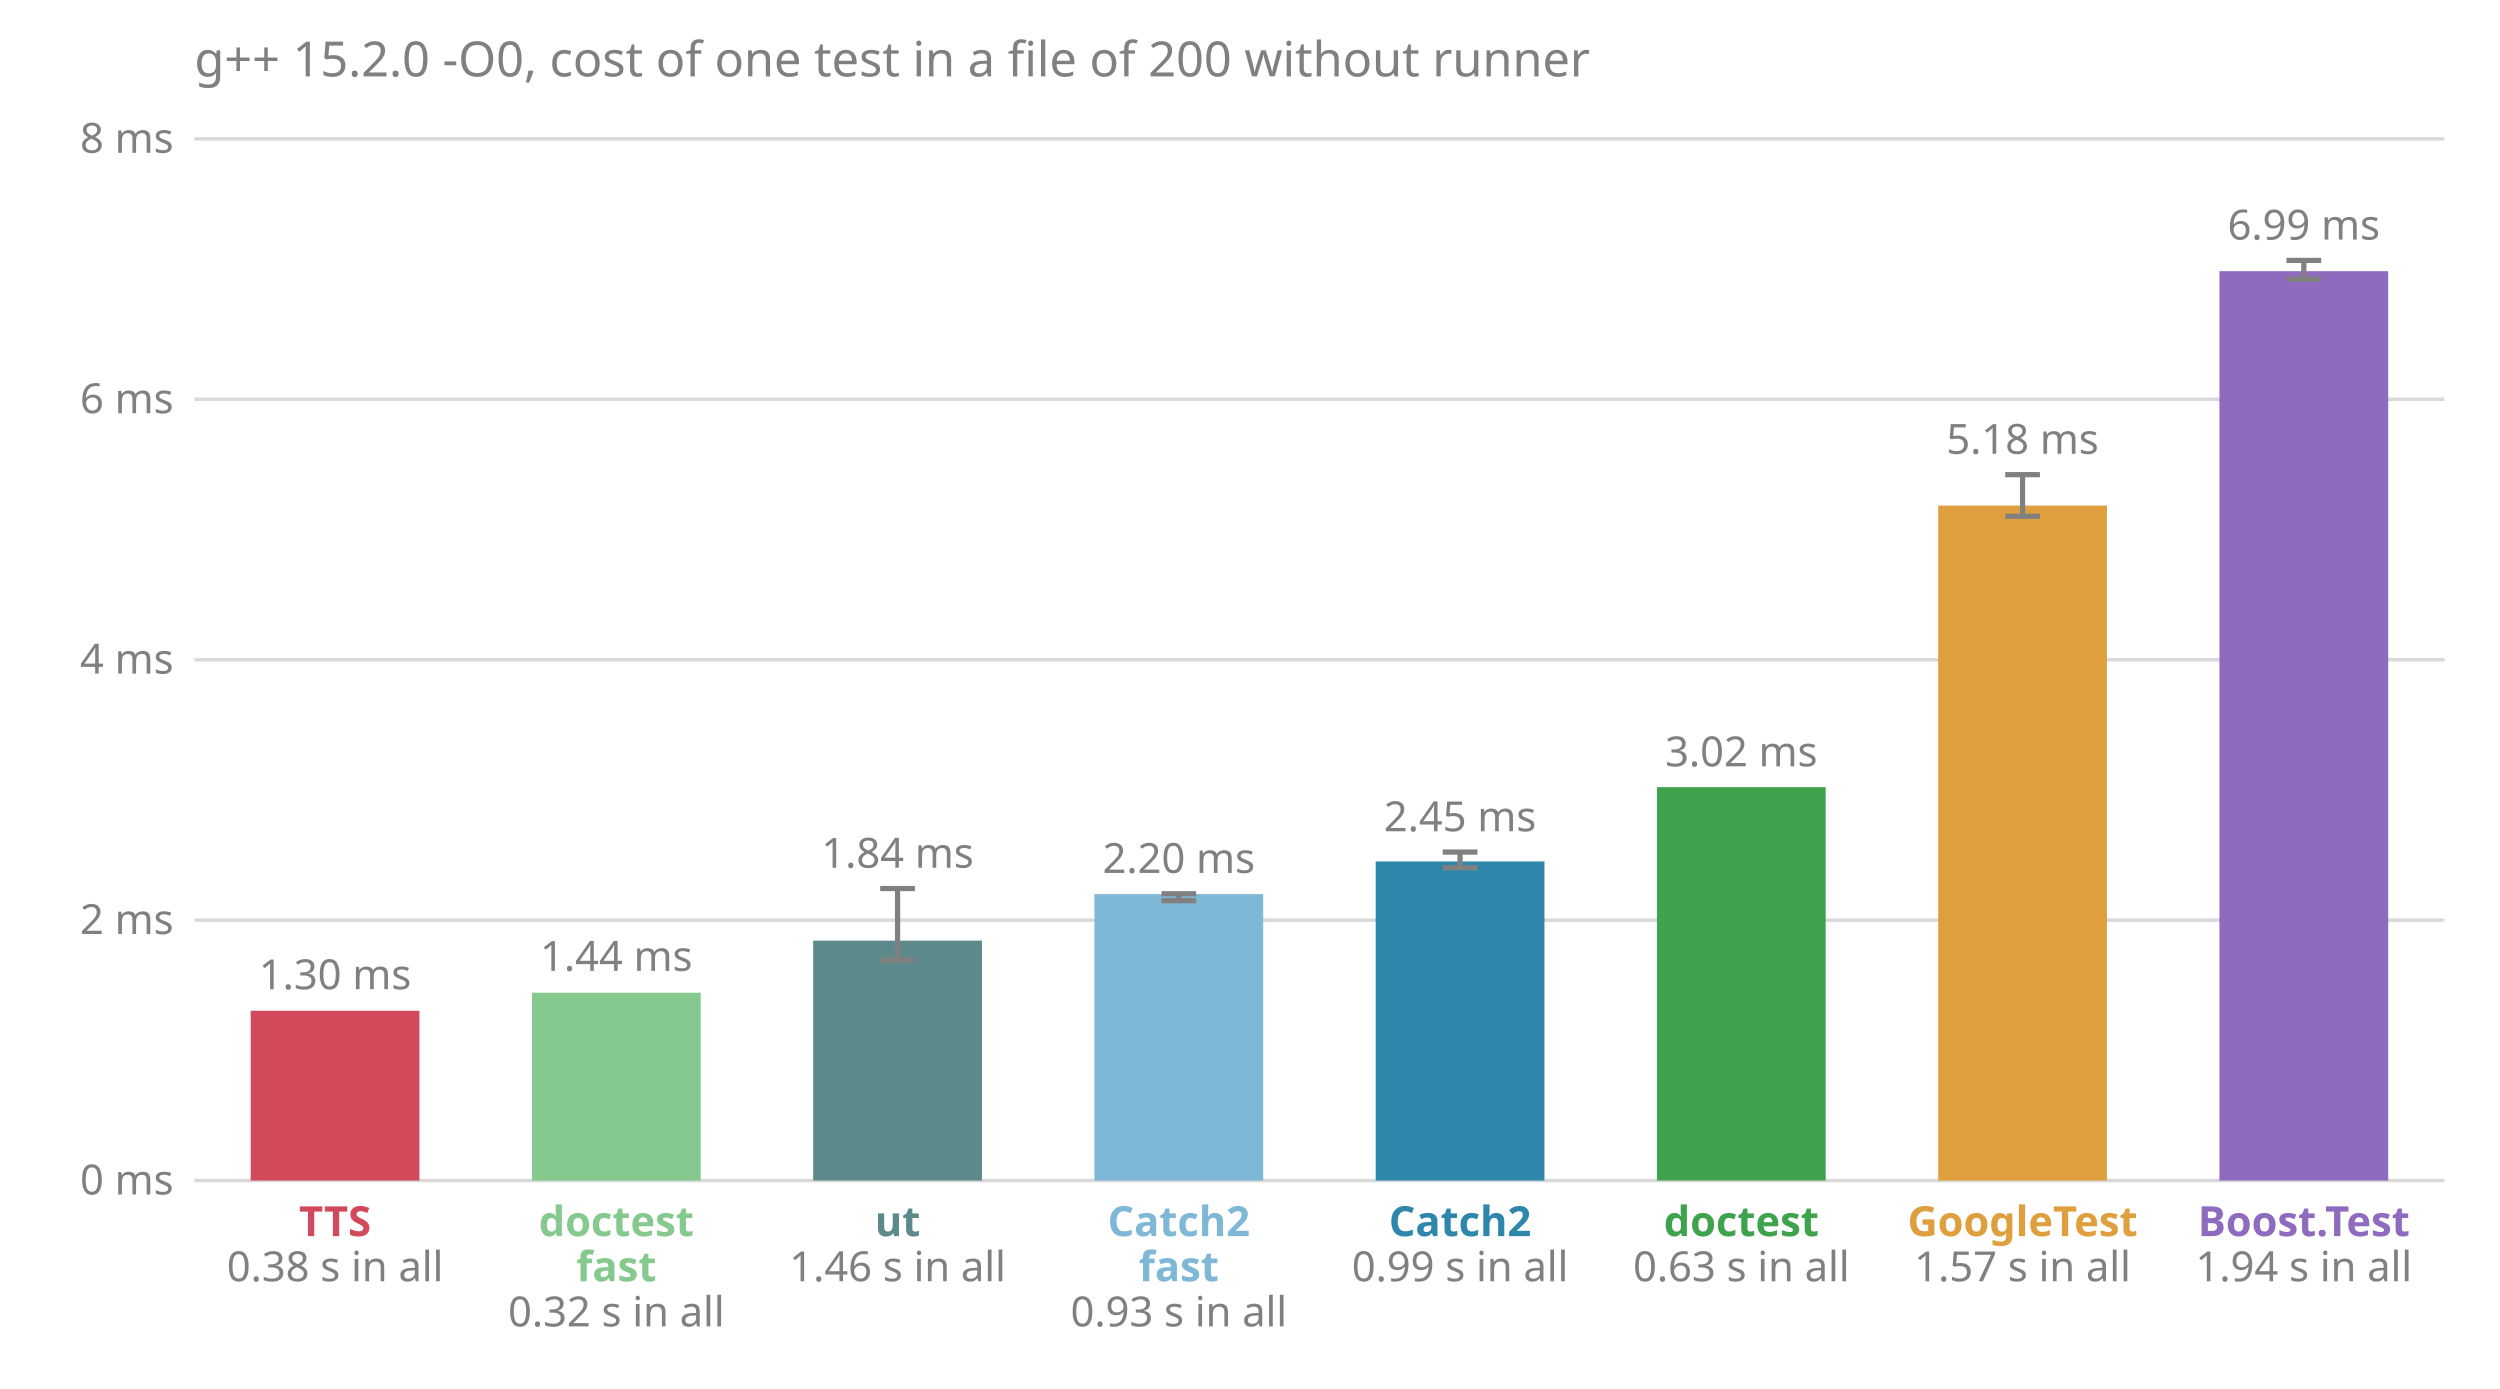
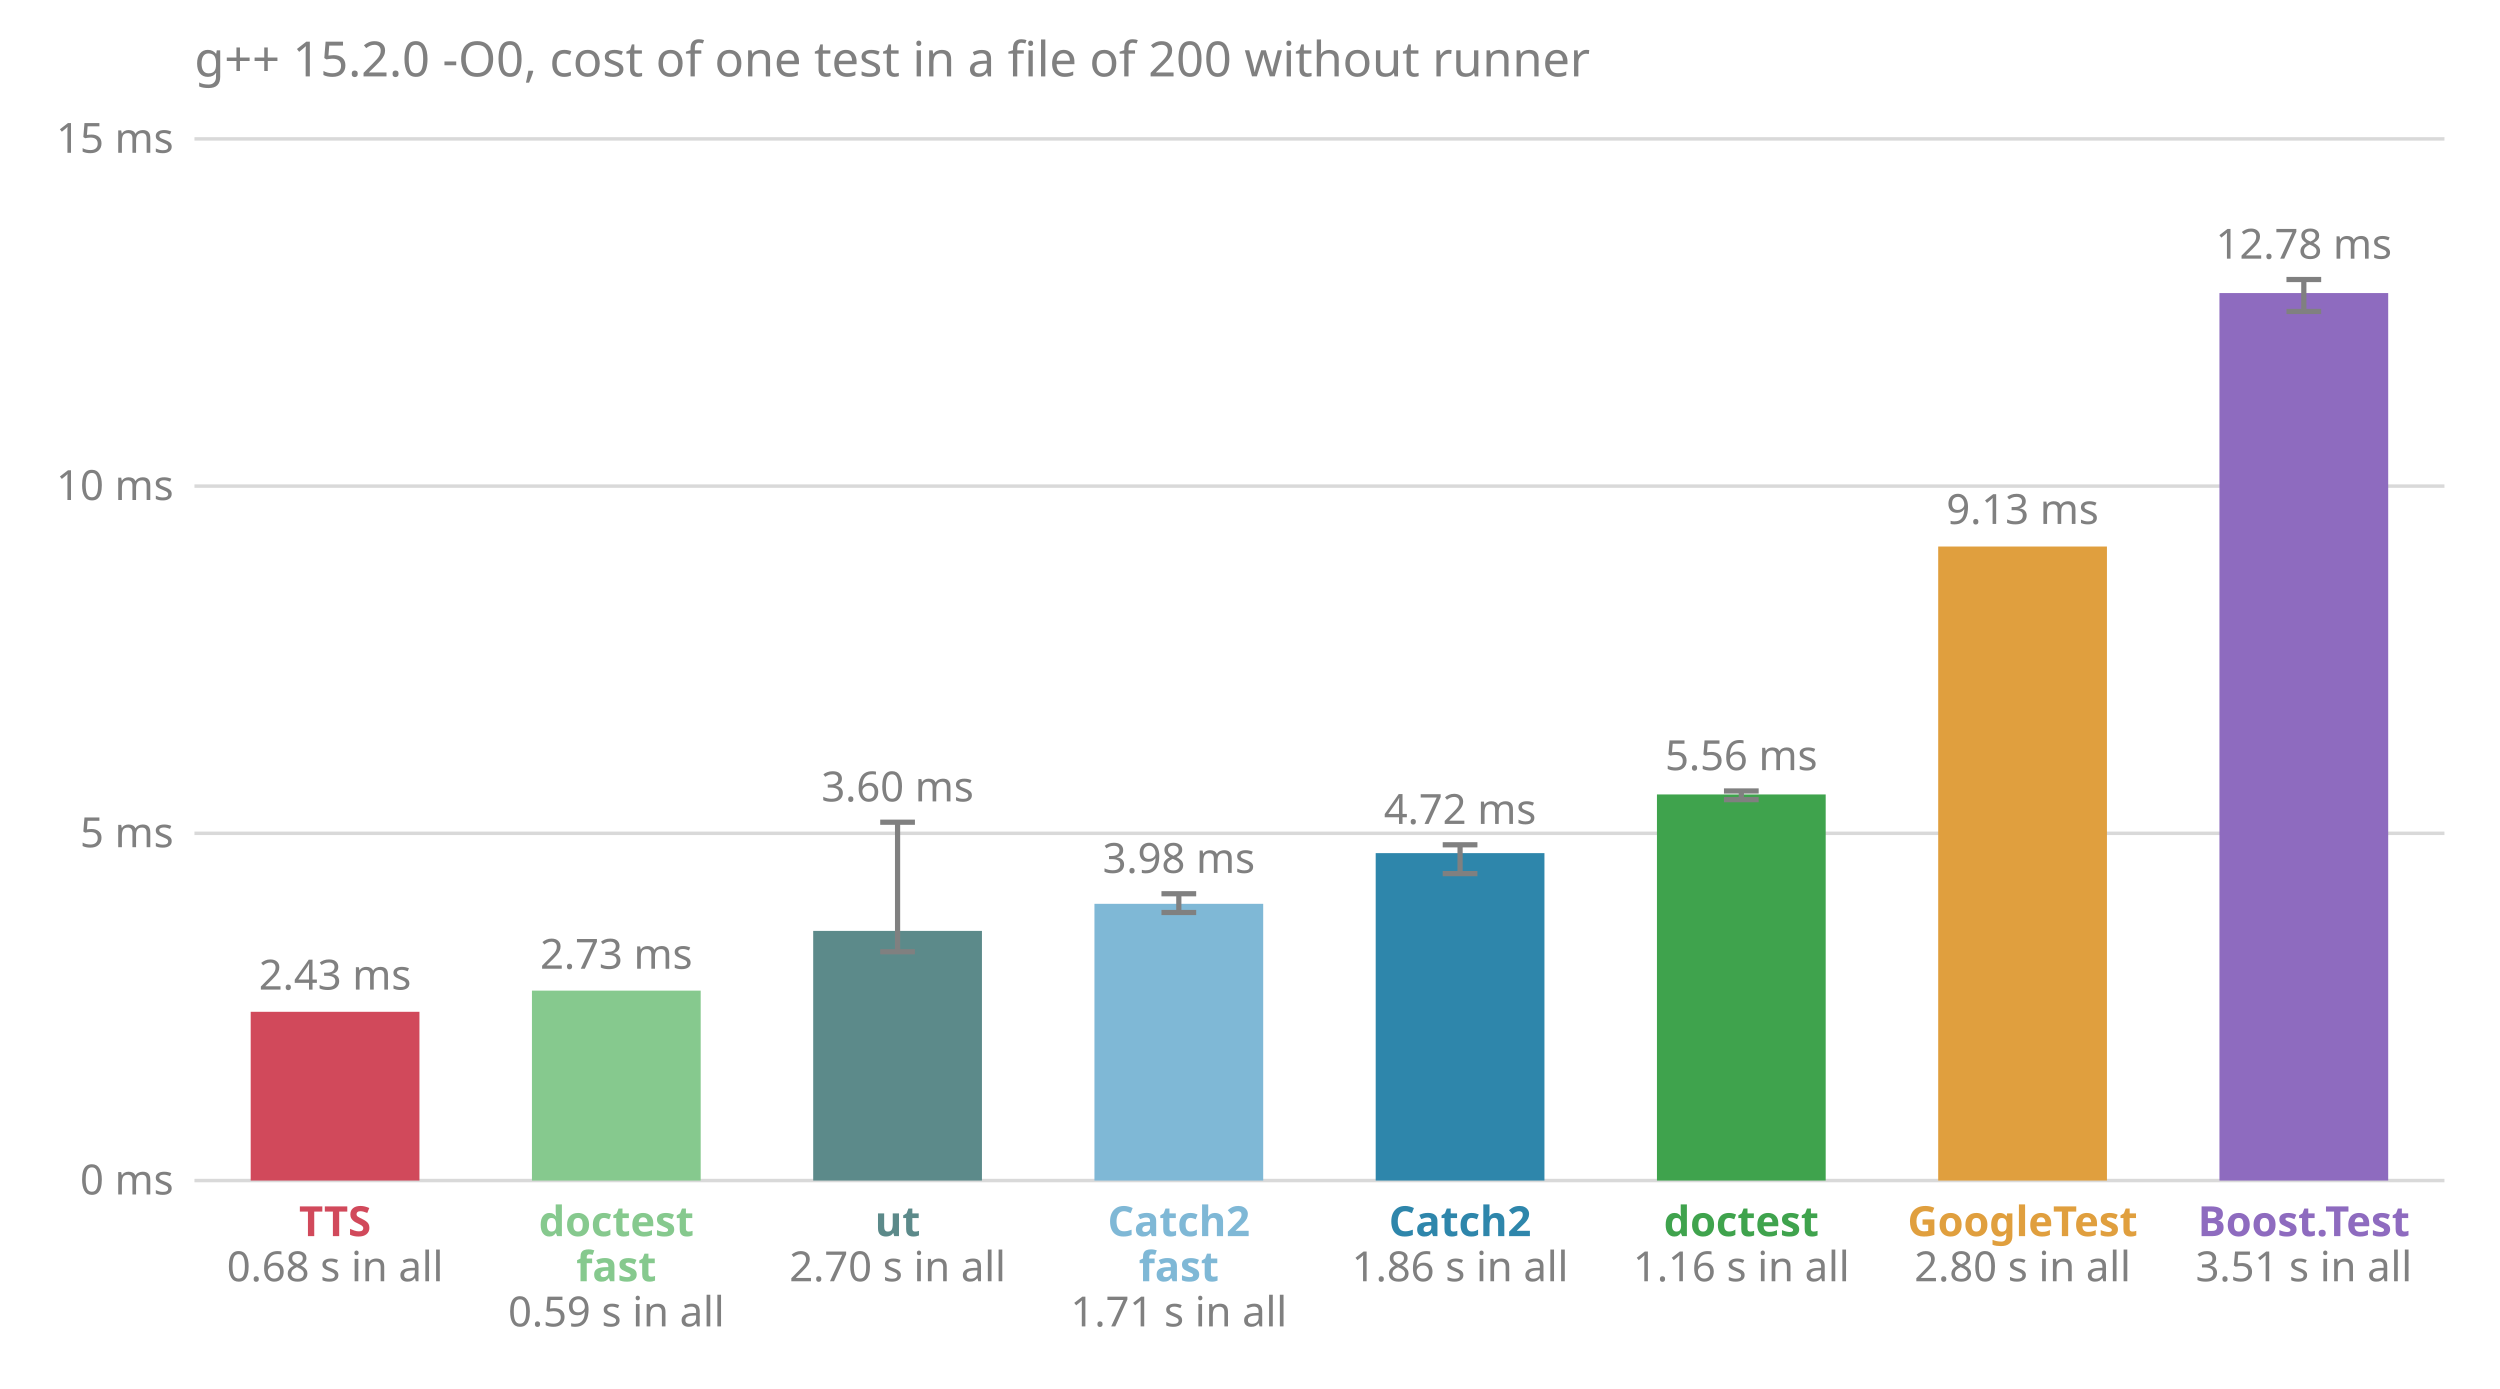
<svg xmlns="http://www.w3.org/2000/svg" viewBox="0 0 720 400" font-family="sans-serif" font-size="12">
  <text x="56.0" y="22.0" fill="#808080" font-size="14">g++ 15.2.0 -O0, cost of one test in a file of 200 without runner</text>
  <line x1="56.0" x2="704.0" y1="340.0" y2="340.0" stroke="#808080" stroke-opacity="0.3" />
  <text x="50.0" y="344.0" fill="#808080" text-anchor="end">0 ms</text>
-   <line x1="56.0" x2="704.0" y1="265.0" y2="265.0" stroke="#808080" stroke-opacity="0.3" />
-   <text x="50.0" y="269.0" fill="#808080" text-anchor="end">2 ms</text>
-   <line x1="56.0" x2="704.0" y1="190.0" y2="190.0" stroke="#808080" stroke-opacity="0.3" />
-   <text x="50.0" y="194.0" fill="#808080" text-anchor="end">4 ms</text>
-   <line x1="56.0" x2="704.0" y1="115.0" y2="115.0" stroke="#808080" stroke-opacity="0.3" />
-   <text x="50.0" y="119.0" fill="#808080" text-anchor="end">6 ms</text>
+   <line x1="56.0" x2="704.0" y1="240.0" y2="240.0" stroke="#808080" stroke-opacity="0.3" />
+   <text x="50.0" y="244.0" fill="#808080" text-anchor="end">5 ms</text>
+   <line x1="56.0" x2="704.0" y1="140.0" y2="140.0" stroke="#808080" stroke-opacity="0.3" />
+   <text x="50.0" y="144.0" fill="#808080" text-anchor="end">10 ms</text>
  <line x1="56.0" x2="704.0" y1="40.0" y2="40.0" stroke="#808080" stroke-opacity="0.3" />
-   <text x="50.0" y="44.0" fill="#808080" text-anchor="end">8 ms</text>
-   <rect x="72.2" y="291.1" width="48.6" height="48.9" fill="#d1495b" />
-   <text x="96.5" y="284.9" fill="#808080" text-anchor="middle">1.30 ms</text>
+   <text x="50.0" y="44.0" fill="#808080" text-anchor="end">15 ms</text>
+   <rect x="72.2" y="291.4" width="48.6" height="48.6" fill="#d1495b" />
+   <text x="96.5" y="285.0" fill="#808080" text-anchor="middle">2.43 ms</text>
  <text x="96.5" y="356.0" fill="#d1495b" font-weight="bold" text-anchor="middle">TTS</text>
-   <text x="96.5" y="369.0" fill="#808080" text-anchor="middle">0.38 s in all</text>
-   <rect x="153.2" y="285.9" width="48.6" height="54.1" fill="#86c98e" />
-   <text x="177.5" y="279.6" fill="#808080" text-anchor="middle">1.44 ms</text>
+   <text x="96.5" y="369.0" fill="#808080" text-anchor="middle">0.68 s in all</text>
+   <rect x="153.2" y="285.3" width="48.6" height="54.7" fill="#86c98e" />
+   <text x="177.5" y="279.0" fill="#808080" text-anchor="middle">2.73 ms</text>
  <text x="177.5" y="356.0" fill="#86c98e" font-weight="bold" text-anchor="middle">doctest</text>
  <text x="177.5" y="369.0" fill="#86c98e" font-weight="bold" text-anchor="middle">fast</text>
-   <text x="177.5" y="382.0" fill="#808080" text-anchor="middle">0.32 s in all</text>
-   <rect x="234.2" y="270.9" width="48.6" height="69.1" fill="#5c8a8a" />
-   <line x1="258.5" x2="258.5" y1="276.5" y2="255.9" stroke="#808080" stroke-width="1.5" />
-   <line x1="253.5" x2="263.5" y1="276.5" y2="276.5" stroke="#808080" stroke-width="1.5" />
-   <line x1="253.5" x2="263.5" y1="255.9" y2="255.9" stroke="#808080" stroke-width="1.5" />
-   <text x="258.5" y="249.9" fill="#808080" text-anchor="middle">1.84 ms</text>
+   <text x="177.5" y="382.0" fill="#808080" text-anchor="middle">0.59 s in all</text>
+   <rect x="234.2" y="268.1" width="48.6" height="71.9" fill="#5c8a8a" />
+   <line x1="258.5" x2="258.5" y1="274.1" y2="236.8" stroke="#808080" stroke-width="1.5" />
+   <line x1="253.5" x2="263.5" y1="274.1" y2="274.1" stroke="#808080" stroke-width="1.5" />
+   <line x1="253.5" x2="263.5" y1="236.8" y2="236.8" stroke="#808080" stroke-width="1.5" />
+   <text x="258.5" y="230.8" fill="#808080" text-anchor="middle">3.60 ms</text>
  <text x="258.5" y="356.0" fill="#5c8a8a" font-weight="bold" text-anchor="middle">ut</text>
-   <text x="258.5" y="369.0" fill="#808080" text-anchor="middle">1.46 s in all</text>
-   <rect x="315.2" y="257.5" width="48.6" height="82.5" fill="#7fb8d6" />
-   <line x1="339.5" x2="339.5" y1="259.4" y2="257.4" stroke="#808080" stroke-width="1.5" />
-   <line x1="334.5" x2="344.5" y1="259.4" y2="259.4" stroke="#808080" stroke-width="1.5" />
+   <text x="258.5" y="369.0" fill="#808080" text-anchor="middle">2.70 s in all</text>
+   <rect x="315.2" y="260.3" width="48.6" height="79.7" fill="#7fb8d6" />
+   <line x1="339.5" x2="339.5" y1="262.8" y2="257.4" stroke="#808080" stroke-width="1.5" />
+   <line x1="334.5" x2="344.5" y1="262.8" y2="262.8" stroke="#808080" stroke-width="1.5" />
  <line x1="334.5" x2="344.5" y1="257.4" y2="257.4" stroke="#808080" stroke-width="1.5" />
-   <text x="339.5" y="251.4" fill="#808080" text-anchor="middle">2.20 ms</text>
+   <text x="339.5" y="251.4" fill="#808080" text-anchor="middle">3.98 ms</text>
  <text x="339.5" y="356.0" fill="#7fb8d6" font-weight="bold" text-anchor="middle">Catch2</text>
  <text x="339.5" y="369.0" fill="#7fb8d6" font-weight="bold" text-anchor="middle">fast</text>
-   <text x="339.5" y="382.0" fill="#808080" text-anchor="middle">0.93 s in all</text>
-   <rect x="396.2" y="248.1" width="48.6" height="91.9" fill="#2e86ab" />
-   <line x1="420.5" x2="420.5" y1="249.9" y2="245.4" stroke="#808080" stroke-width="1.5" />
-   <line x1="415.5" x2="425.5" y1="249.9" y2="249.9" stroke="#808080" stroke-width="1.5" />
-   <line x1="415.5" x2="425.5" y1="245.4" y2="245.4" stroke="#808080" stroke-width="1.5" />
-   <text x="420.5" y="239.4" fill="#808080" text-anchor="middle">2.45 ms</text>
+   <text x="339.5" y="382.0" fill="#808080" text-anchor="middle">1.71 s in all</text>
+   <rect x="396.2" y="245.7" width="48.6" height="94.3" fill="#2e86ab" />
+   <line x1="420.5" x2="420.5" y1="251.6" y2="243.3" stroke="#808080" stroke-width="1.5" />
+   <line x1="415.5" x2="425.5" y1="251.6" y2="251.6" stroke="#808080" stroke-width="1.5" />
+   <line x1="415.5" x2="425.5" y1="243.3" y2="243.3" stroke="#808080" stroke-width="1.5" />
+   <text x="420.5" y="237.3" fill="#808080" text-anchor="middle">4.72 ms</text>
  <text x="420.5" y="356.0" fill="#2e86ab" font-weight="bold" text-anchor="middle">Catch2</text>
-   <text x="420.5" y="369.0" fill="#808080" text-anchor="middle">0.99 s in all</text>
-   <rect x="477.2" y="226.7" width="48.6" height="113.3" fill="#3fa34d" />
-   <text x="501.5" y="220.7" fill="#808080" text-anchor="middle">3.02 ms</text>
+   <text x="420.5" y="369.0" fill="#808080" text-anchor="middle">1.86 s in all</text>
+   <rect x="477.2" y="228.8" width="48.6" height="111.2" fill="#3fa34d" />
+   <line x1="501.5" x2="501.5" y1="230.3" y2="227.8" stroke="#808080" stroke-width="1.5" />
+   <line x1="496.5" x2="506.5" y1="230.3" y2="230.3" stroke="#808080" stroke-width="1.5" />
+   <line x1="496.5" x2="506.5" y1="227.8" y2="227.8" stroke="#808080" stroke-width="1.5" />
+   <text x="501.5" y="221.8" fill="#808080" text-anchor="middle">5.56 ms</text>
  <text x="501.5" y="356.0" fill="#3fa34d" font-weight="bold" text-anchor="middle">doctest</text>
-   <text x="501.5" y="369.0" fill="#808080" text-anchor="middle">0.63 s in all</text>
-   <rect x="558.2" y="145.6" width="48.6" height="194.4" fill="#e09f3e" />
-   <line x1="582.5" x2="582.5" y1="148.7" y2="136.7" stroke="#808080" stroke-width="1.5" />
-   <line x1="577.5" x2="587.5" y1="148.7" y2="148.7" stroke="#808080" stroke-width="1.5" />
-   <line x1="577.5" x2="587.5" y1="136.7" y2="136.7" stroke="#808080" stroke-width="1.5" />
-   <text x="582.5" y="130.7" fill="#808080" text-anchor="middle">5.18 ms</text>
+   <text x="501.5" y="369.0" fill="#808080" text-anchor="middle">1.16 s in all</text>
+   <rect x="558.2" y="157.4" width="48.6" height="182.6" fill="#e09f3e" />
+   <text x="582.5" y="150.9" fill="#808080" text-anchor="middle">9.13 ms</text>
  <text x="582.5" y="356.0" fill="#e09f3e" font-weight="bold" text-anchor="middle">GoogleTest</text>
-   <text x="582.5" y="369.0" fill="#808080" text-anchor="middle">1.57 s in all</text>
-   <rect x="639.2" y="78.1" width="48.6" height="261.9" fill="#8e6bbf" />
-   <line x1="663.5" x2="663.5" y1="80.4" y2="75.0" stroke="#808080" stroke-width="1.5" />
-   <line x1="658.5" x2="668.5" y1="80.4" y2="80.4" stroke="#808080" stroke-width="1.5" />
-   <line x1="658.5" x2="668.5" y1="75.0" y2="75.0" stroke="#808080" stroke-width="1.5" />
-   <text x="663.5" y="69.0" fill="#808080" text-anchor="middle">6.99 ms</text>
+   <text x="582.5" y="369.0" fill="#808080" text-anchor="middle">2.80 s in all</text>
+   <rect x="639.2" y="84.4" width="48.6" height="255.6" fill="#8e6bbf" />
+   <line x1="663.5" x2="663.5" y1="89.7" y2="80.5" stroke="#808080" stroke-width="1.5" />
+   <line x1="658.5" x2="668.5" y1="89.7" y2="89.7" stroke="#808080" stroke-width="1.5" />
+   <line x1="658.5" x2="668.5" y1="80.5" y2="80.5" stroke="#808080" stroke-width="1.5" />
+   <text x="663.5" y="74.5" fill="#808080" text-anchor="middle">12.78 ms</text>
  <text x="663.5" y="356.0" fill="#8e6bbf" font-weight="bold" text-anchor="middle">Boost.Test</text>
-   <text x="663.5" y="369.0" fill="#808080" text-anchor="middle">1.94 s in all</text>
+   <text x="663.5" y="369.0" fill="#808080" text-anchor="middle">3.51 s in all</text>
</svg>
